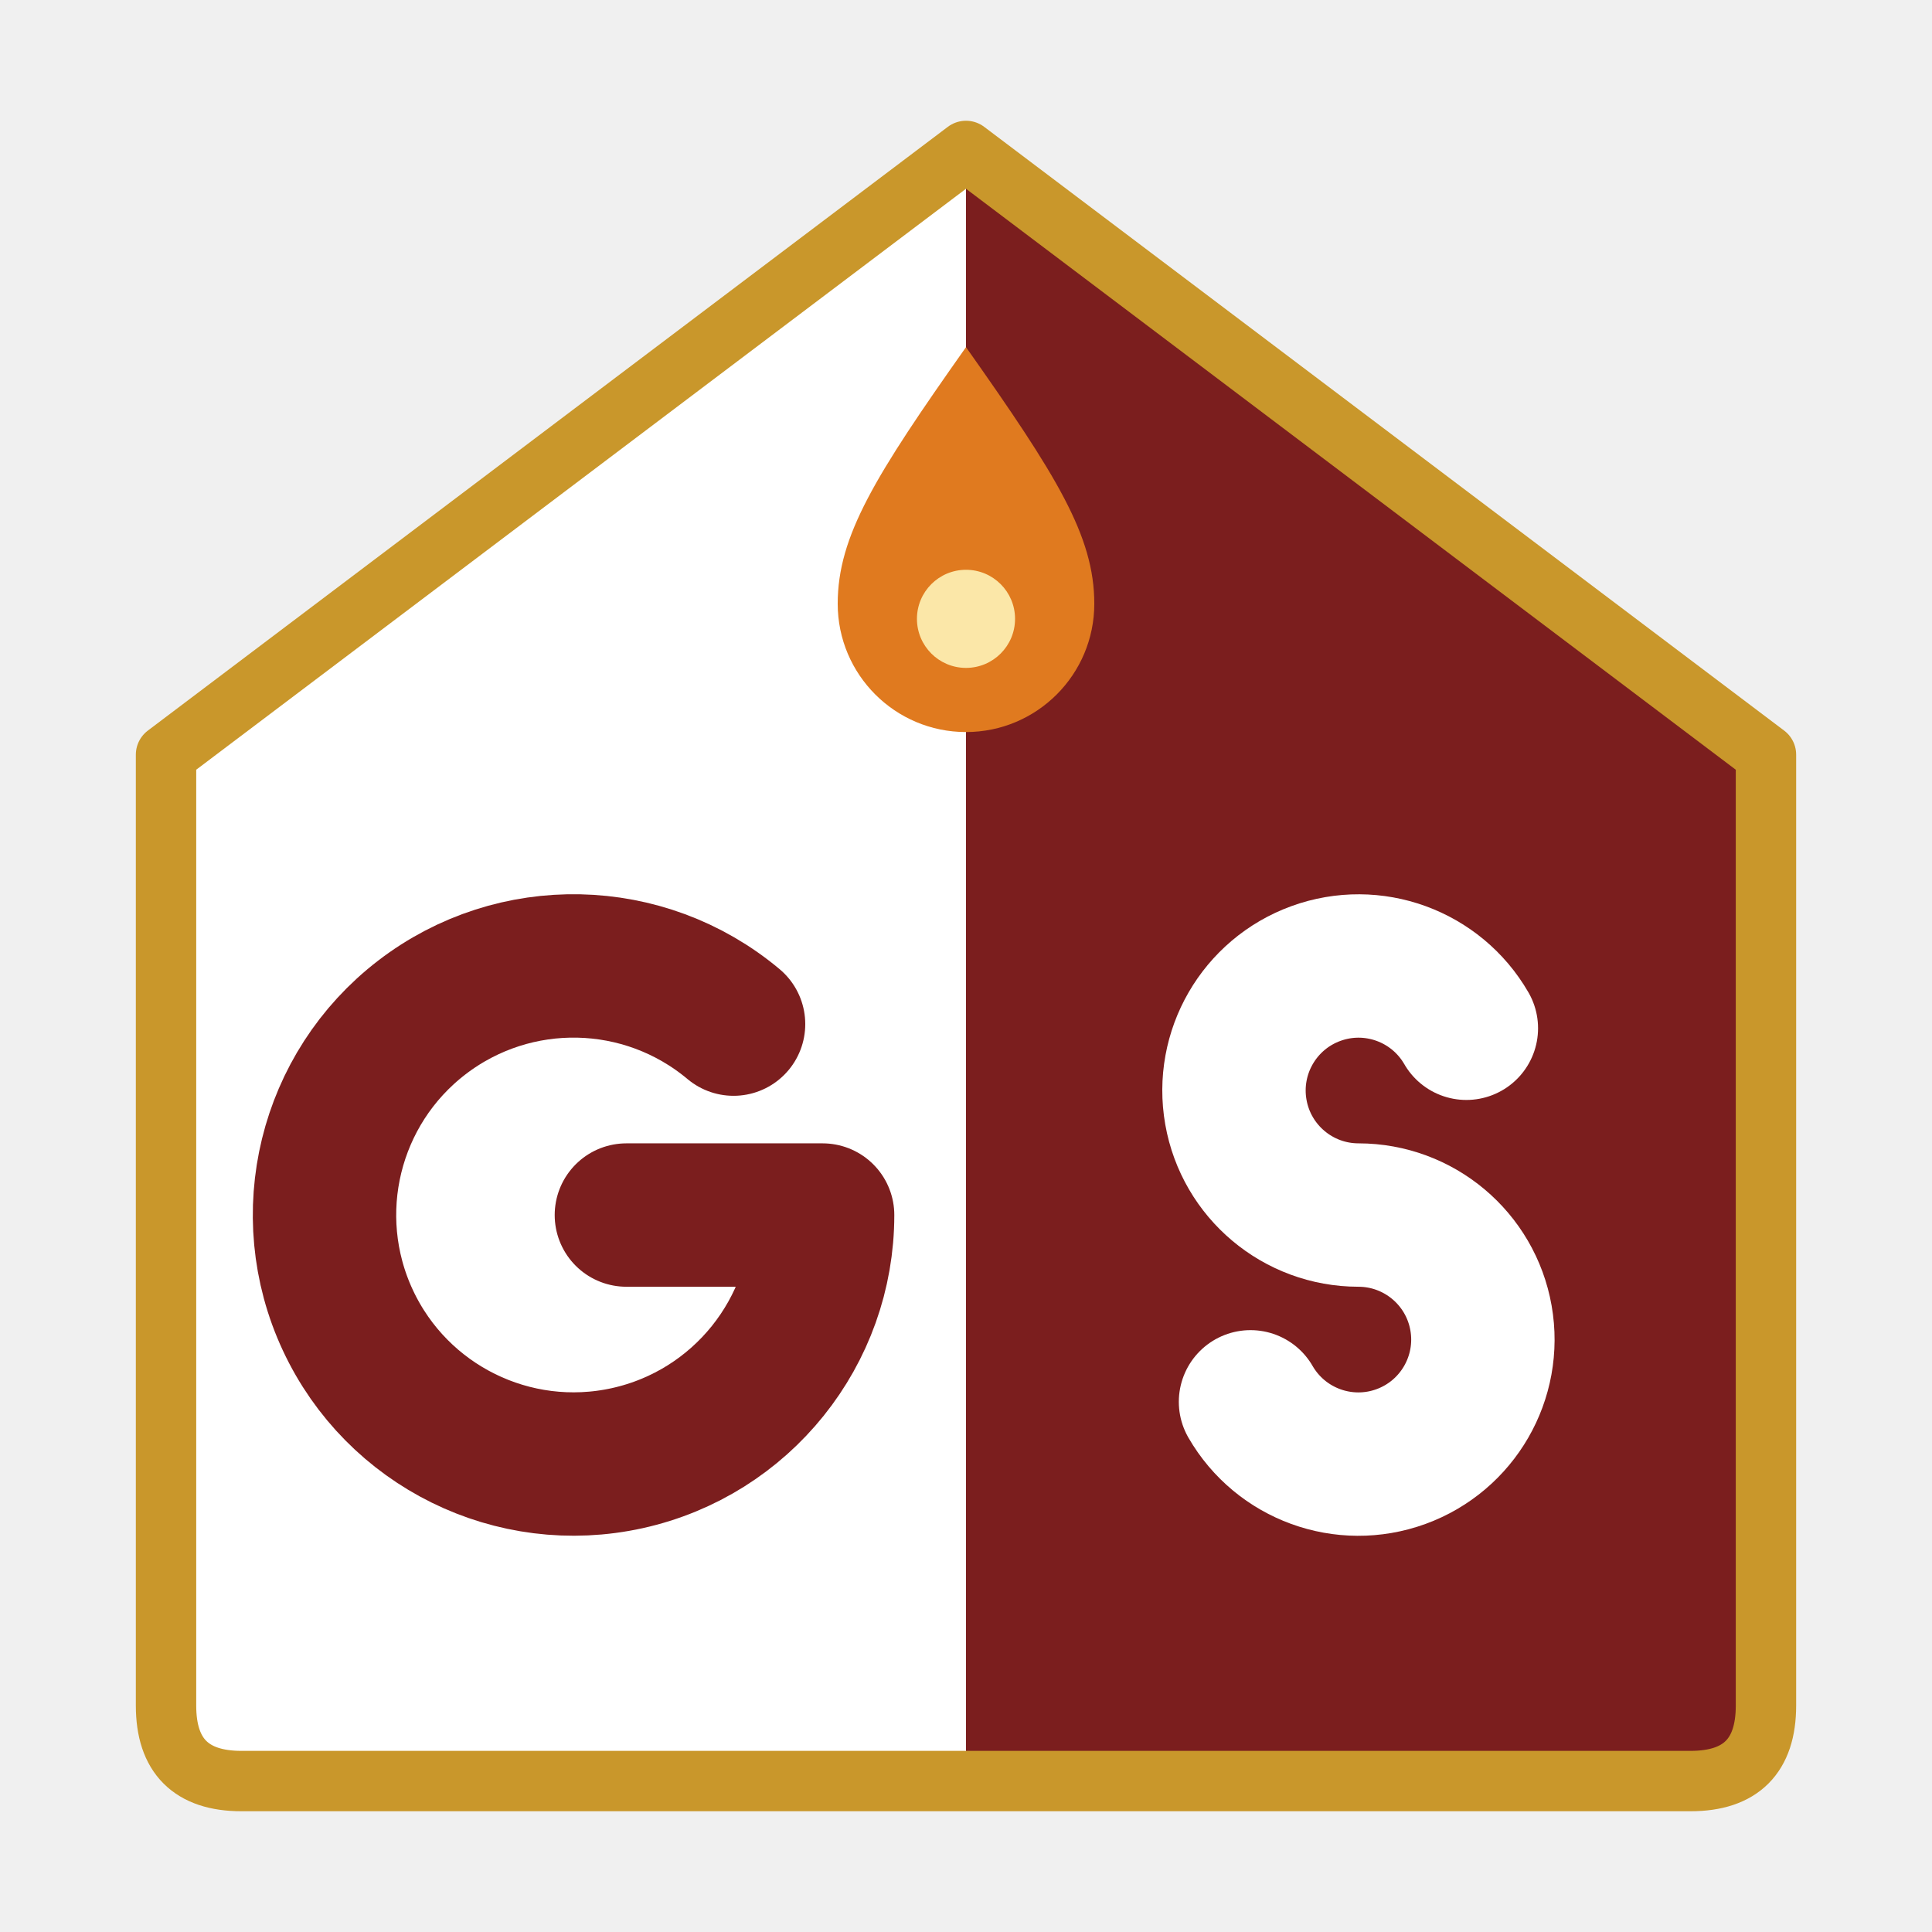
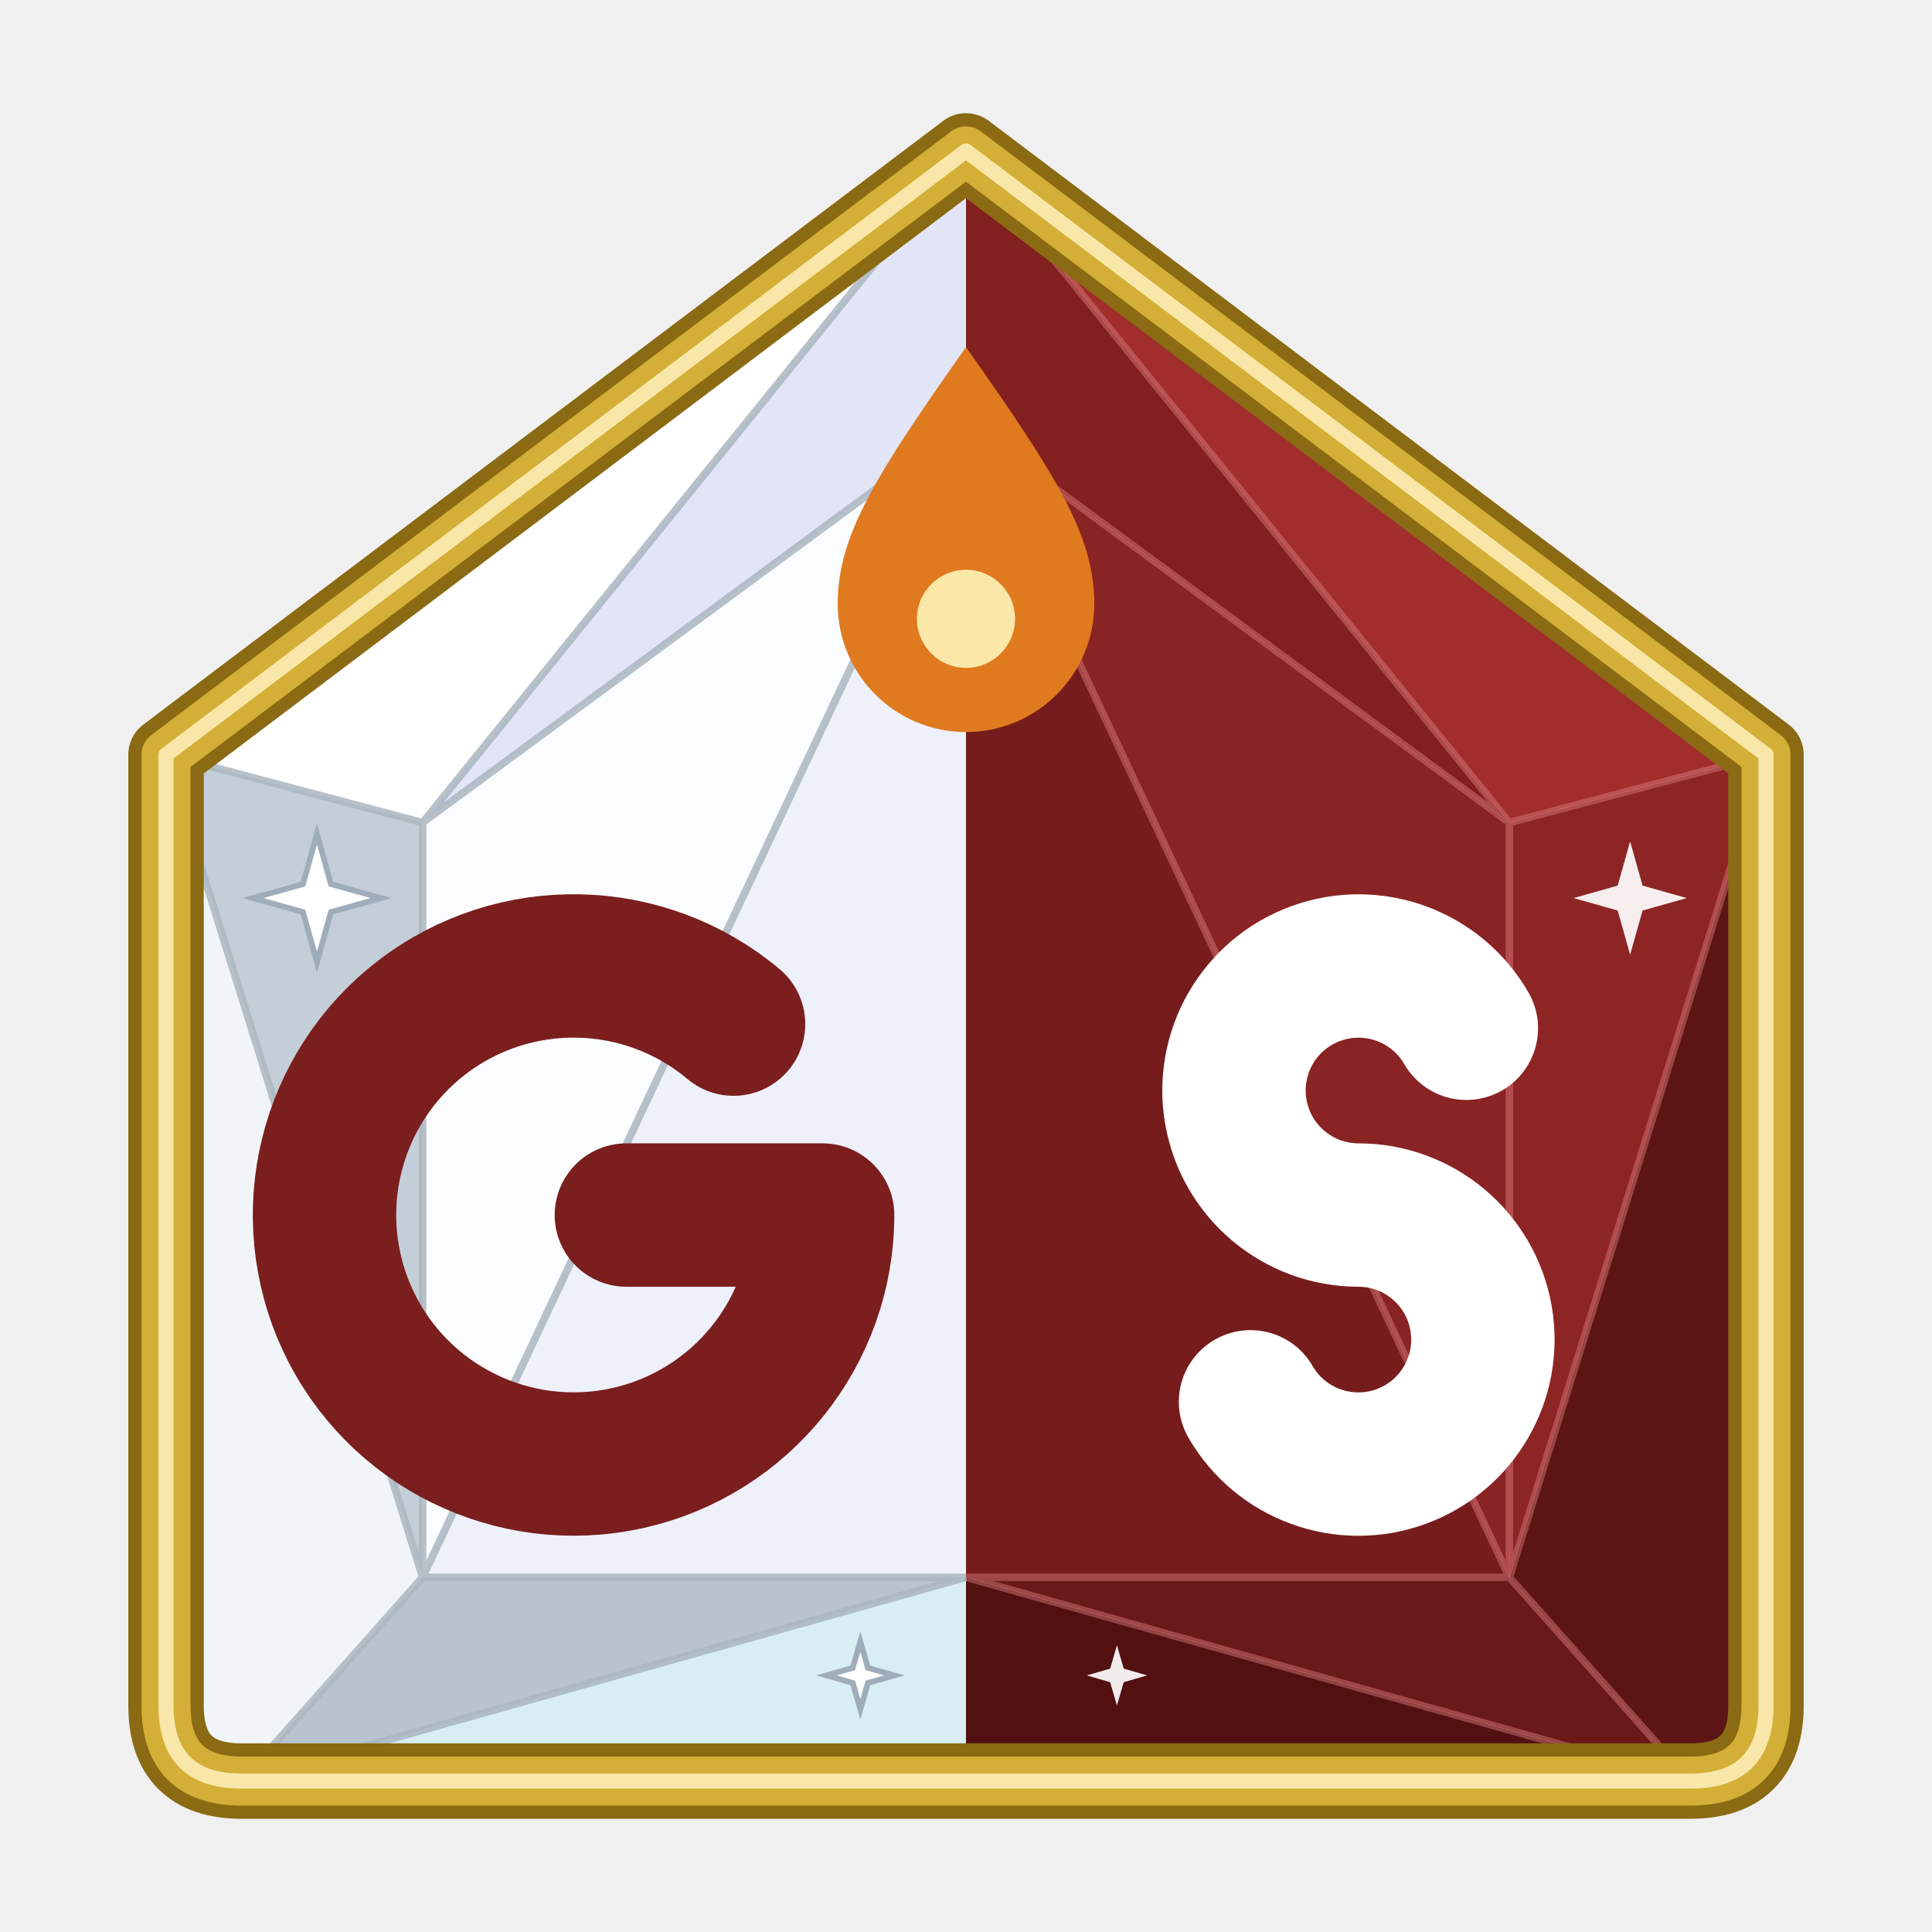
<svg xmlns="http://www.w3.org/2000/svg" viewBox="0 0 512 512">
-   <path d="M256 40 L44 200 V452 Q44 472 64 472 H256 Z" fill="#ffffff" />
-   <path d="M256 40 L468 200 V452 Q468 472 448 472 H256 Z" fill="#7b1e1e" />
-   <path d="M256 40 L468 200 V452 Q468 472 448 472 H64 Q44 472 44 452 V200 Z" fill="none" stroke="#c9972b" stroke-width="16" stroke-linejoin="round" />
+   <path d="M256 40 L44 200 L112 218 Z" fill="#ffffff" />
+   <path d="M256 40 L112 218 L256 112 Z" fill="#e2e5f6" />
+   <path d="M44 200 V452 Q44 472 64 472 L112 418 Z" fill="#f2f5f8" />
+   <path d="M44 200 L112 418 L112 218 Z" fill="#c4ced8" />
+   <path d="M64 472 H256 V418 Z" fill="#d8edf4" />
+   <path d="M64 472 L256 418 H112 Z" fill="#b8c3ce" />
+   <path d="M256 112 L112 218 V418 Z" fill="#fbfcfe" />
+   <path d="M256 112 L112 418 H256 Z" fill="#eef0fa" />
+   <path d="M256 40 L468 200 L400 218 Z" fill="#a12d2d" />
+   <path d="M256 40 L400 218 L256 112 Z" fill="#82201f" />
+   <path d="M468 200 V452 Q468 472 448 472 L400 418 Z" fill="#5c1414" />
+   <path d="M468 200 L400 418 L400 218 Z" fill="#8e2525" />
+   <path d="M448 472 H256 V418 Z" fill="#521010" />
+   <path d="M448 472 L256 418 H400 Z" fill="#6a1919" />
+   <path d="M256 112 L400 218 V418 Z" fill="#8a2323" />
+   <path d="M256 112 L400 418 H256 Z" fill="#761c1c" />
+   <path d="M256 40 L112 218 M44 200 L112 218 M44 200 L112 418 M64 472 L112 418 M64 472 L256 418 M112 218 V418 M256 112 L112 218 M112 418 H256 M256 112 L112 418" fill="none" stroke="#aab6c1" stroke-opacity=".85" stroke-width="2" />
+   <path d="M256 40 L400 218 M468 200 L400 218 M468 200 L400 418 M448 472 L400 418 M448 472 L256 418 M400 218 V418 M256 112 L400 218 M400 418 H256 M256 112 L400 418" fill="none" stroke="#e08080" stroke-opacity=".45" stroke-width="2" />
+   <path d="M256 40 L468 200 V452 Q468 472 448 472 H64 Q44 472 44 452 V200 Z" fill="none" stroke="#8a6a12" stroke-width="20" stroke-linejoin="round" />
+   <path d="M256 40 L468 200 V452 Q468 472 448 472 H64 Q44 472 44 452 V200 Z" fill="none" stroke="#d4af37" stroke-width="13" stroke-linejoin="round" />
+   <path d="M256 40 L468 200 V452 Q468 472 448 472 H64 Q44 472 44 452 V200 Z" fill="none" stroke="#f8e7a8" stroke-width="4" stroke-linejoin="round" />
  <path d="M256 92 C280 126 290 142 290 160 A34 34 0 0 1 222 160 C222 142 232 126 256 92 Z" fill="#e07a1f" />
  <circle cx="256" cy="164" r="13" fill="#fbe7a8" />
  <path d="M194.4 271.4 A66 66 0 1 0 218 322 H166" fill="none" stroke="#7b1e1e" stroke-width="38" stroke-linecap="round" stroke-linejoin="round" />
  <path d="M388.6 272.5 A33 33 0 1 0 360 322 A33 33 0 1 1 331.4 371.5" fill="none" stroke="#ffffff" stroke-width="38" stroke-linecap="round" />
+   <path d="M84 221 L87.7 234.3 L101 238 L87.7 241.7 L84 255 L80.3 241.7 L67 238 L80.3 234.3 Z M228 435 L230.0 442.0 L237 444 L230.0 446.0 L228 453 L226.0 446.0 L219 444 L226.0 442.0 Z" fill="#ffffff" stroke="#9eadb9" stroke-width="1.5" />
+   <path d="M432 223 L435.3 234.7 L447 238 L435.3 241.3 L432 253 L428.7 241.3 L417 238 L428.7 234.7 Z M296 436 L297.8 442.2 L304 444 L297.8 445.8 L296 452 L294.2 445.8 L288 444 L294.2 442.2 Z" fill="#ffffff" fill-opacity=".92" />
</svg>
